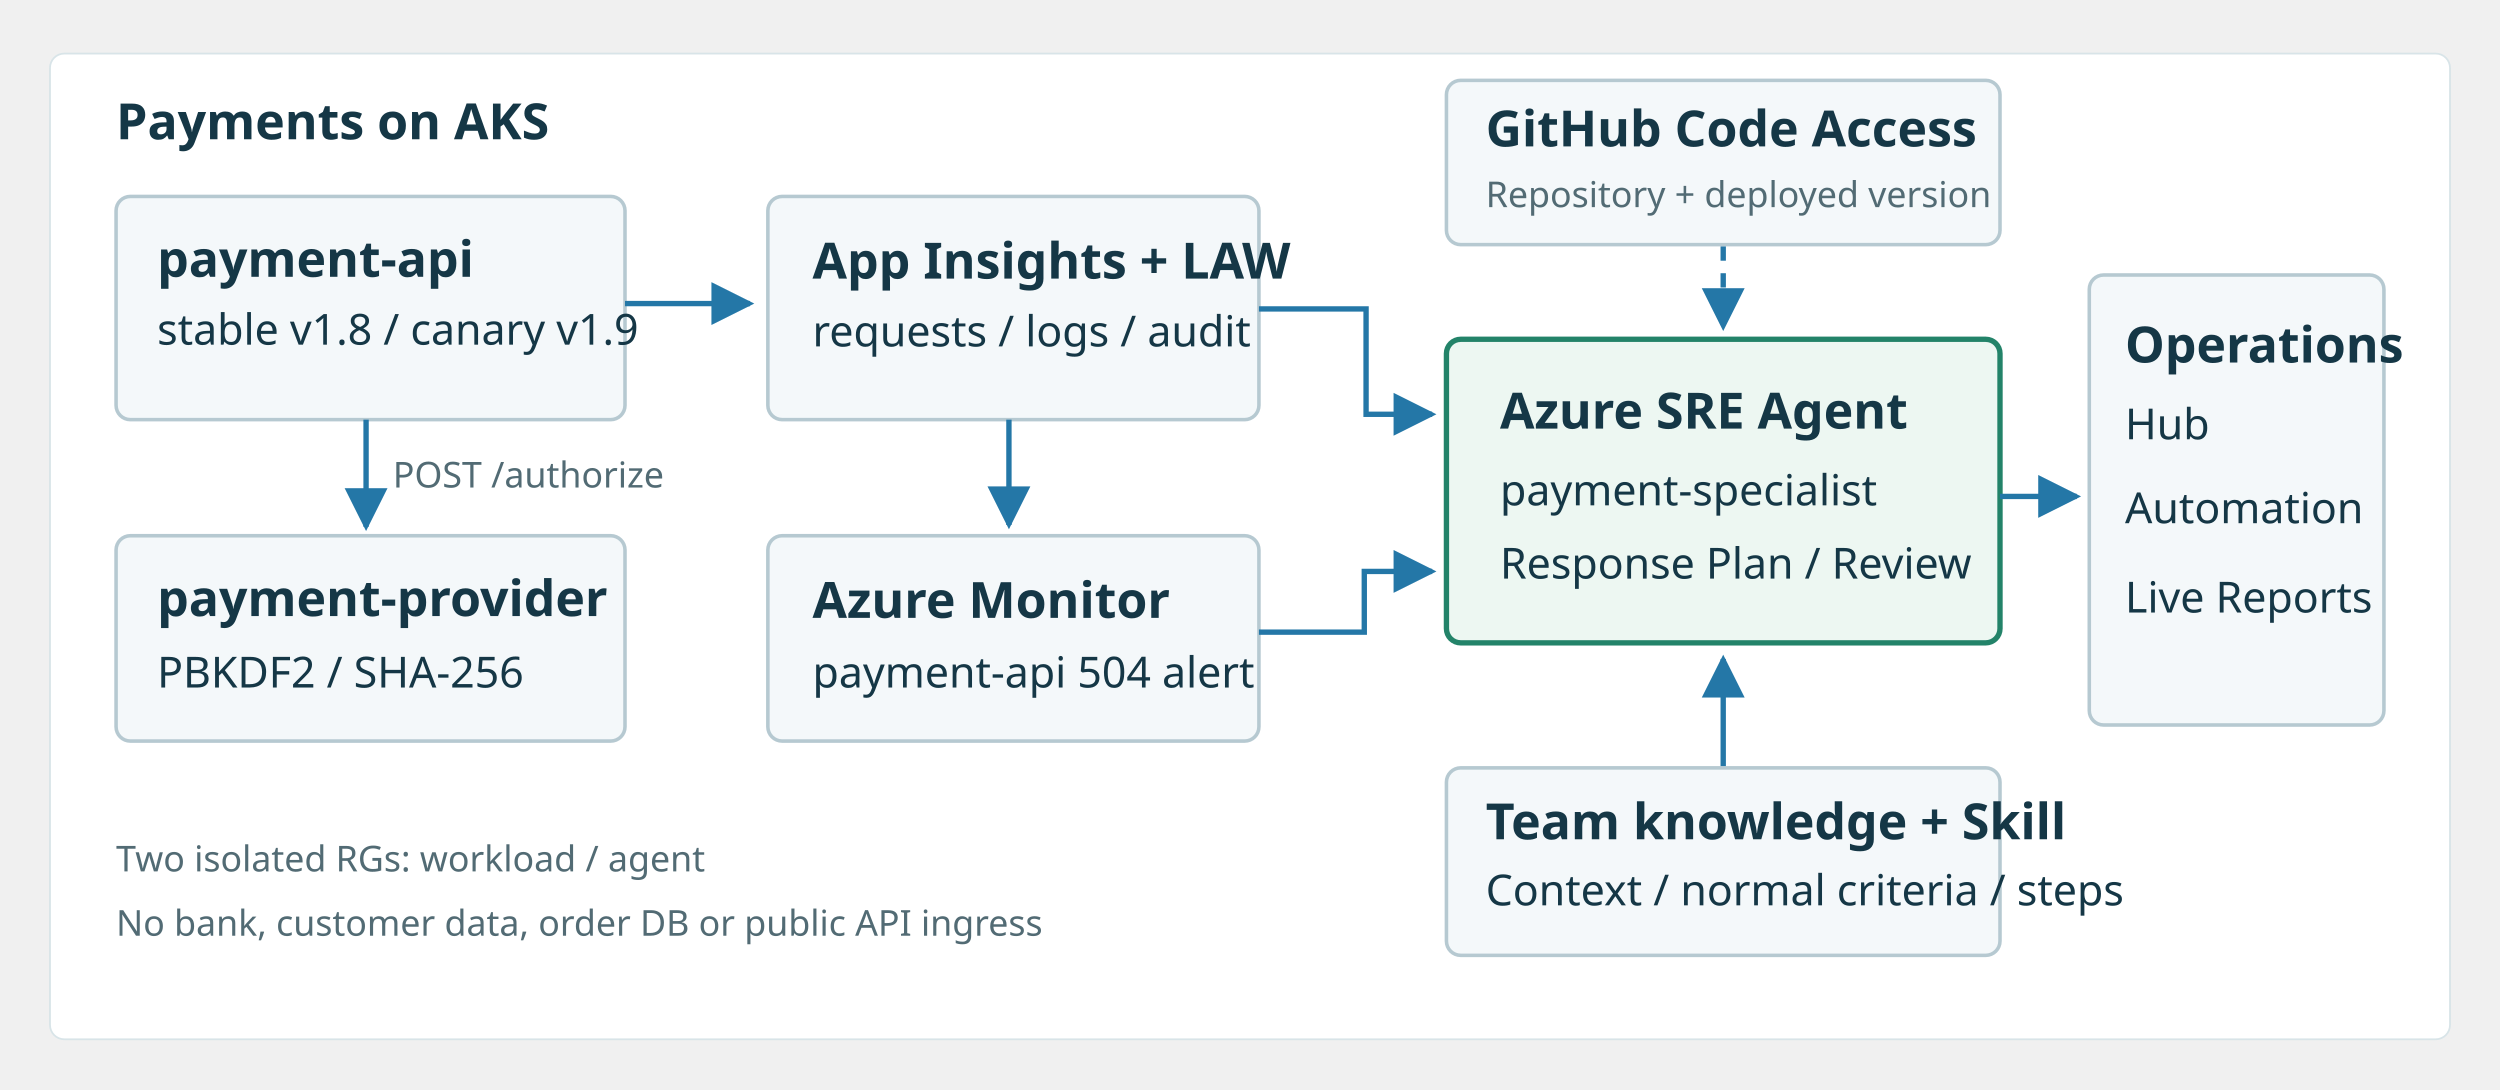
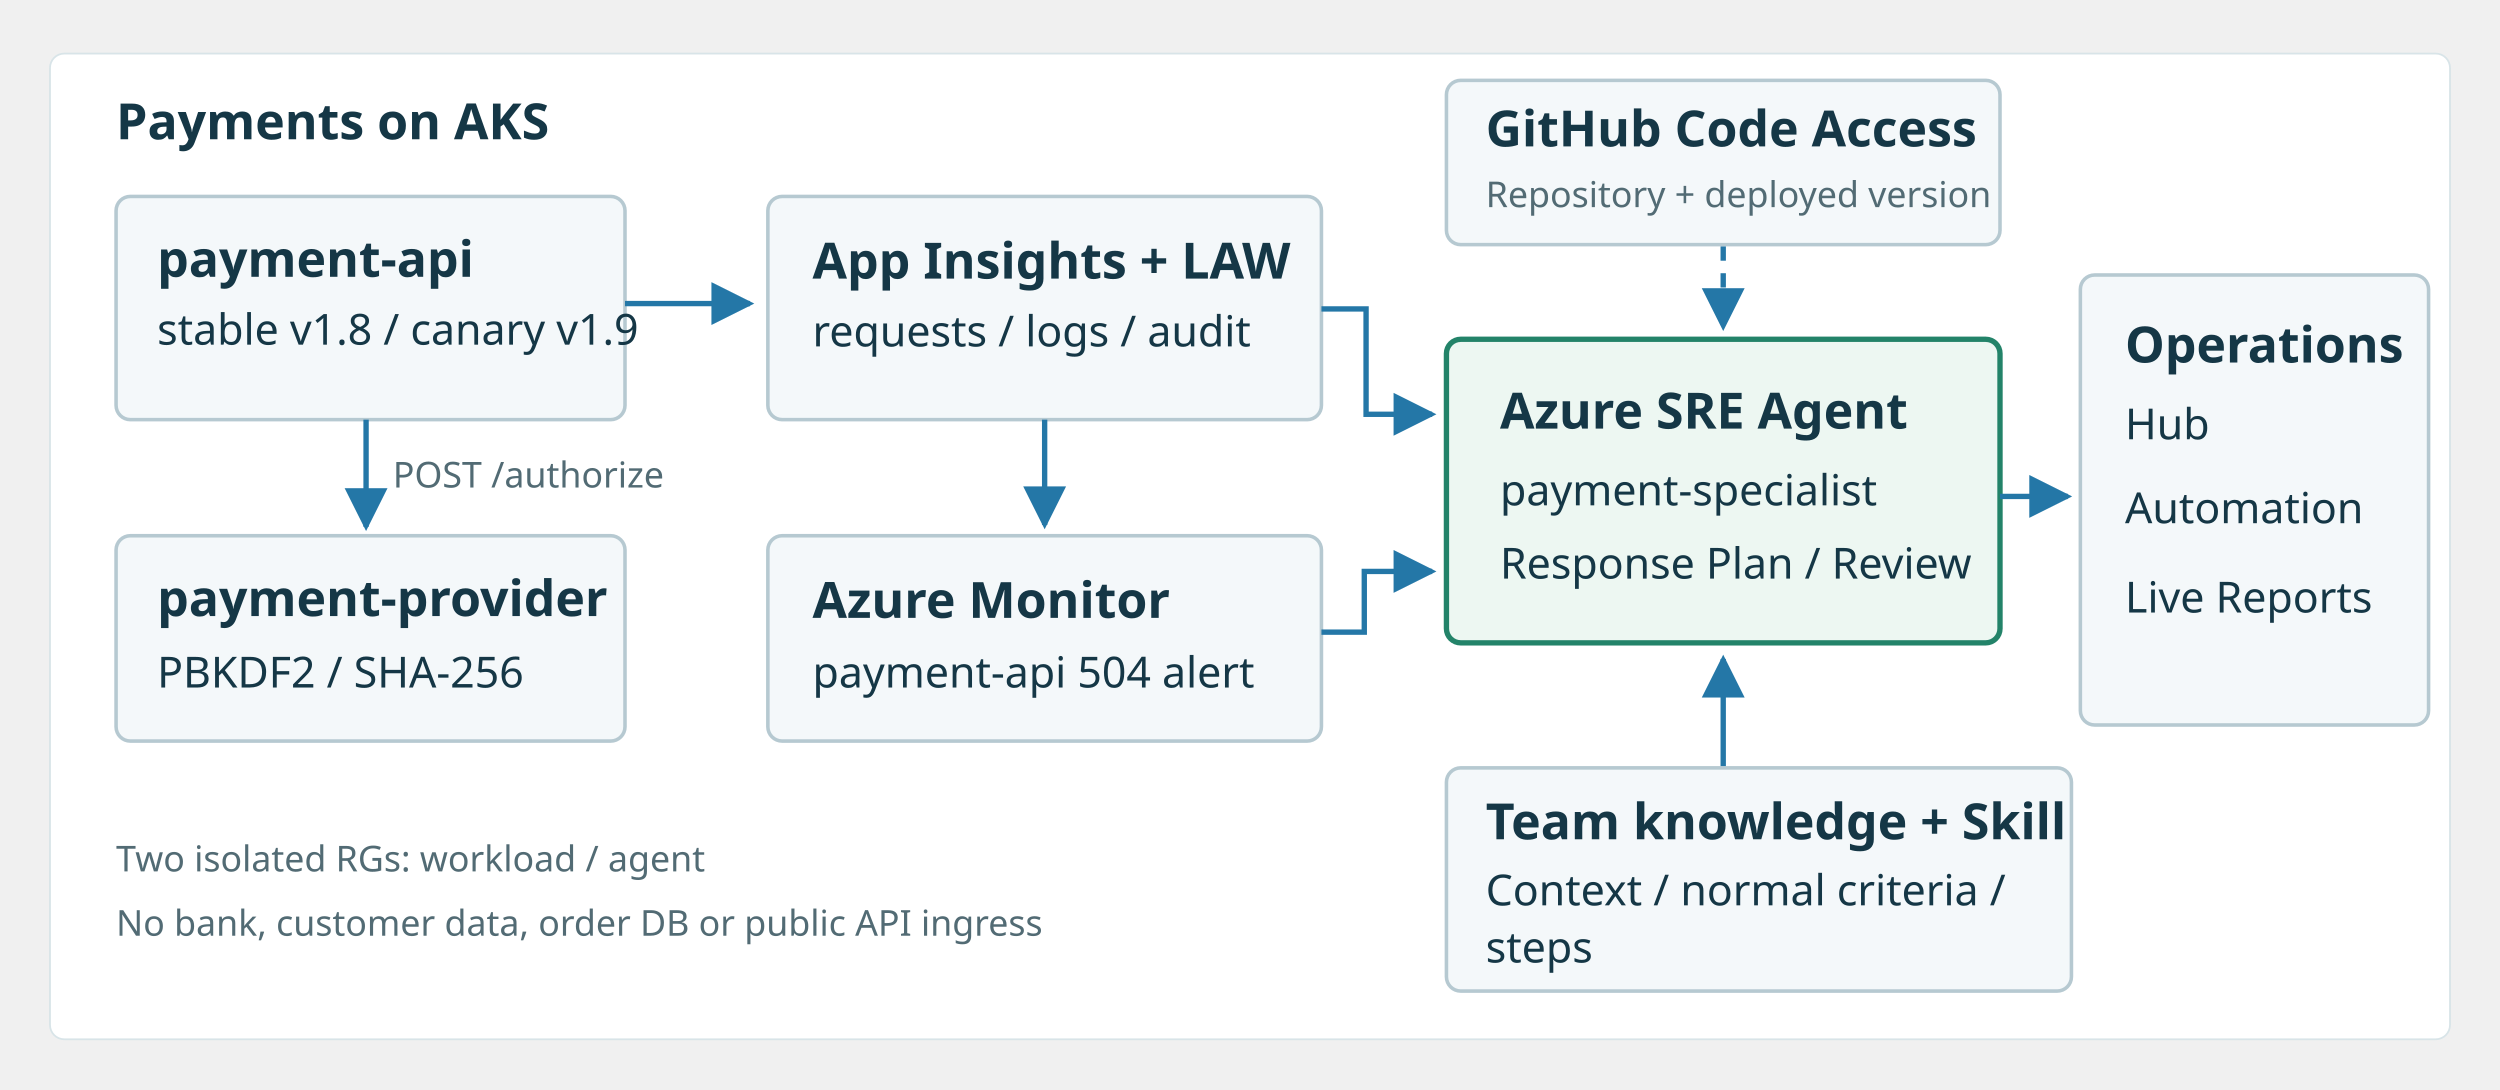
<svg xmlns="http://www.w3.org/2000/svg" viewBox="0 0 1400 610" role="img" aria-labelledby="title description">
  <style>text{font-family:Pretendard,"Noto Sans KR",sans-serif;fill:#153746;font-size:24px}.title{font-size:28px;font-weight:700}.note{font-size:20px;fill:#526b74}.box{fill:#f4f8fa;stroke:#b6c9d1;stroke-width:2}.agent{fill:#edf7f2;stroke:#238369;stroke-width:3}.arrow{fill:none;stroke:#2477a7;stroke-width:3;marker-end:url(#head)}.optional{stroke-dasharray:8 7}</style>
  <defs>
    <marker id="head" viewBox="0 0 10 10" refX="9" refY="5" markerWidth="8" markerHeight="8" orient="auto">
      <path d="M0 0L10 5L0 10z" fill="#2477a7" />
    </marker>
  </defs>
  <rect x="28" y="30" width="1344" height="552" rx="8" fill="#fff" stroke="#d8e4e8" />
  <text x="65" y="78" class="title">Payments on AKS</text>
  <rect x="65" y="110" width="285" height="125" rx="8" class="box" />
  <text x="88" y="155" class="title">payment-api</text>
  <text x="88" y="193">stable v1.8 / canary v1.9</text>
  <rect x="65" y="300" width="285" height="115" rx="8" class="box" />
  <text x="88" y="345" class="title">payment-provider</text>
  <text x="88" y="385">PBKDF2 / SHA-256</text>
  <path d="M205 235V295" class="arrow" />
  <text x="220" y="273" class="note">POST /authorize</text>
-   <rect x="430" y="110" width="275" height="125" rx="8" class="box" />
+   <rect x="430" y="110" width="310" height="125" rx="8" class="box" />
  <text x="455" y="156" class="title">App Insights + LAW</text>
  <text x="455" y="194">requests / logs / audit</text>
  <path d="M350 170H420" class="arrow" />
-   <rect x="430" y="300" width="275" height="115" rx="8" class="box" />
+   <rect x="430" y="300" width="310" height="115" rx="8" class="box" />
  <text x="455" y="346" class="title">Azure Monitor</text>
  <text x="455" y="385">payment-api 504 alert</text>
-   <path d="M565 235V294" class="arrow" />
+   <path d="M585 235V294" class="arrow" />
  <rect x="810" y="190" width="310" height="170" rx="8" class="agent" />
  <text x="840" y="240" class="title">Azure SRE Agent</text>
  <text x="840" y="283">payment-specialist</text>
  <text x="840" y="324">Response Plan / Review</text>
-   <path d="M705 173H765V232H802" class="arrow" />
-   <path d="M705 354H764V320H802" class="arrow" />
+   <path d="M740 173H765V232H802" class="arrow" />
+   <path d="M740 354H764V320H802" class="arrow" />
  <rect x="810" y="45" width="310" height="92" rx="8" class="box" />
  <text x="832" y="82" class="title">GitHub Code Access</text>
  <text x="832" y="116" class="note">Repository + deployed version</text>
  <path d="M965 138V183" class="arrow optional" />
-   <rect x="810" y="430" width="310" height="105" rx="8" class="box" />
+   <rect x="810" y="430" width="350" height="125" rx="8" class="box" />
  <text x="832" y="470" class="title">Team knowledge + Skill</text>
-   <text x="832" y="507">Context / normal criteria / steps</text>
+   <text x="832" y="507">Context / normal criteria /<tspan x="832" dy="32"> steps</tspan>
+   </text>
  <path d="M965 429V369" class="arrow" />
-   <rect x="1170" y="154" width="165" height="252" rx="8" class="box" />
+   <rect x="1165" y="154" width="195" height="252" rx="8" class="box" />
  <text x="1190" y="203" class="title">Operations</text>
  <text x="1190" y="246">Hub</text>
  <text x="1190" y="293">Automation</text>
  <text x="1190" y="343">Live Reports</text>
-   <path d="M1120 278H1163" class="arrow" />
+   <path d="M1120 278H1158" class="arrow" />
  <text x="65" y="488" class="note">Two isolated RGs: workload / agent</text>
  <text x="65" y="524" class="note">No bank, customer data, order DB or public API ingress</text>
</svg>
